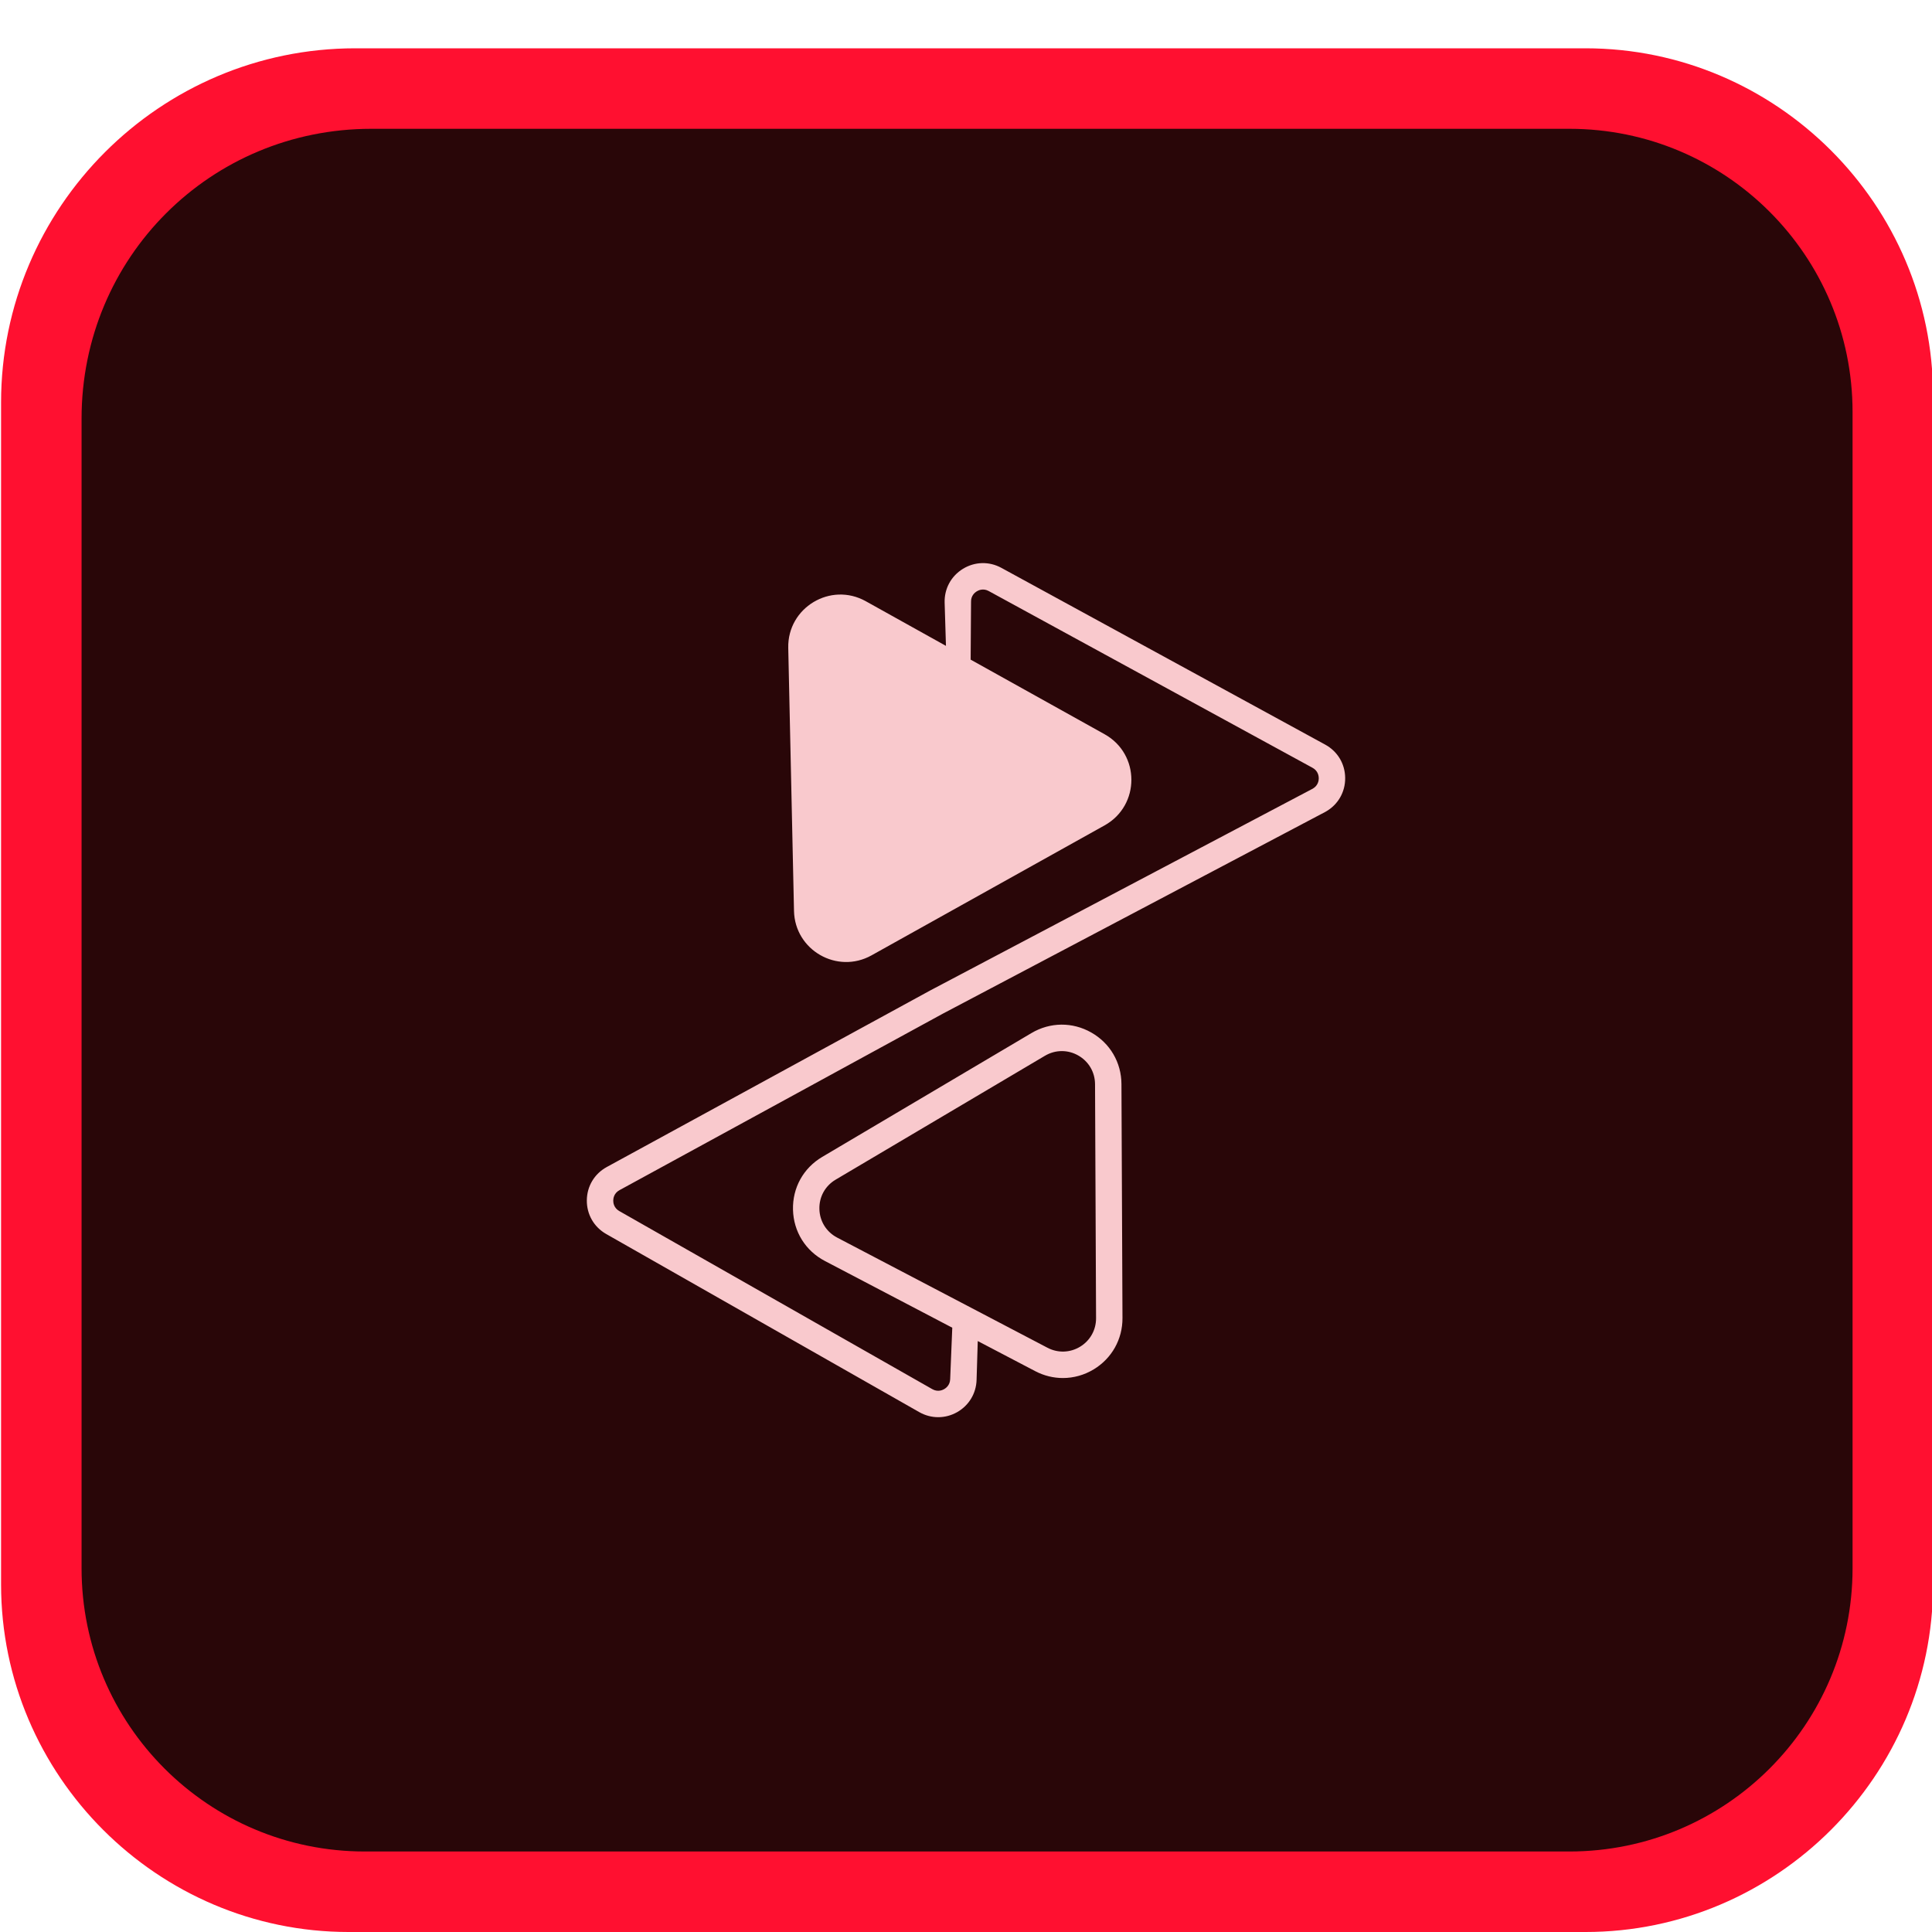
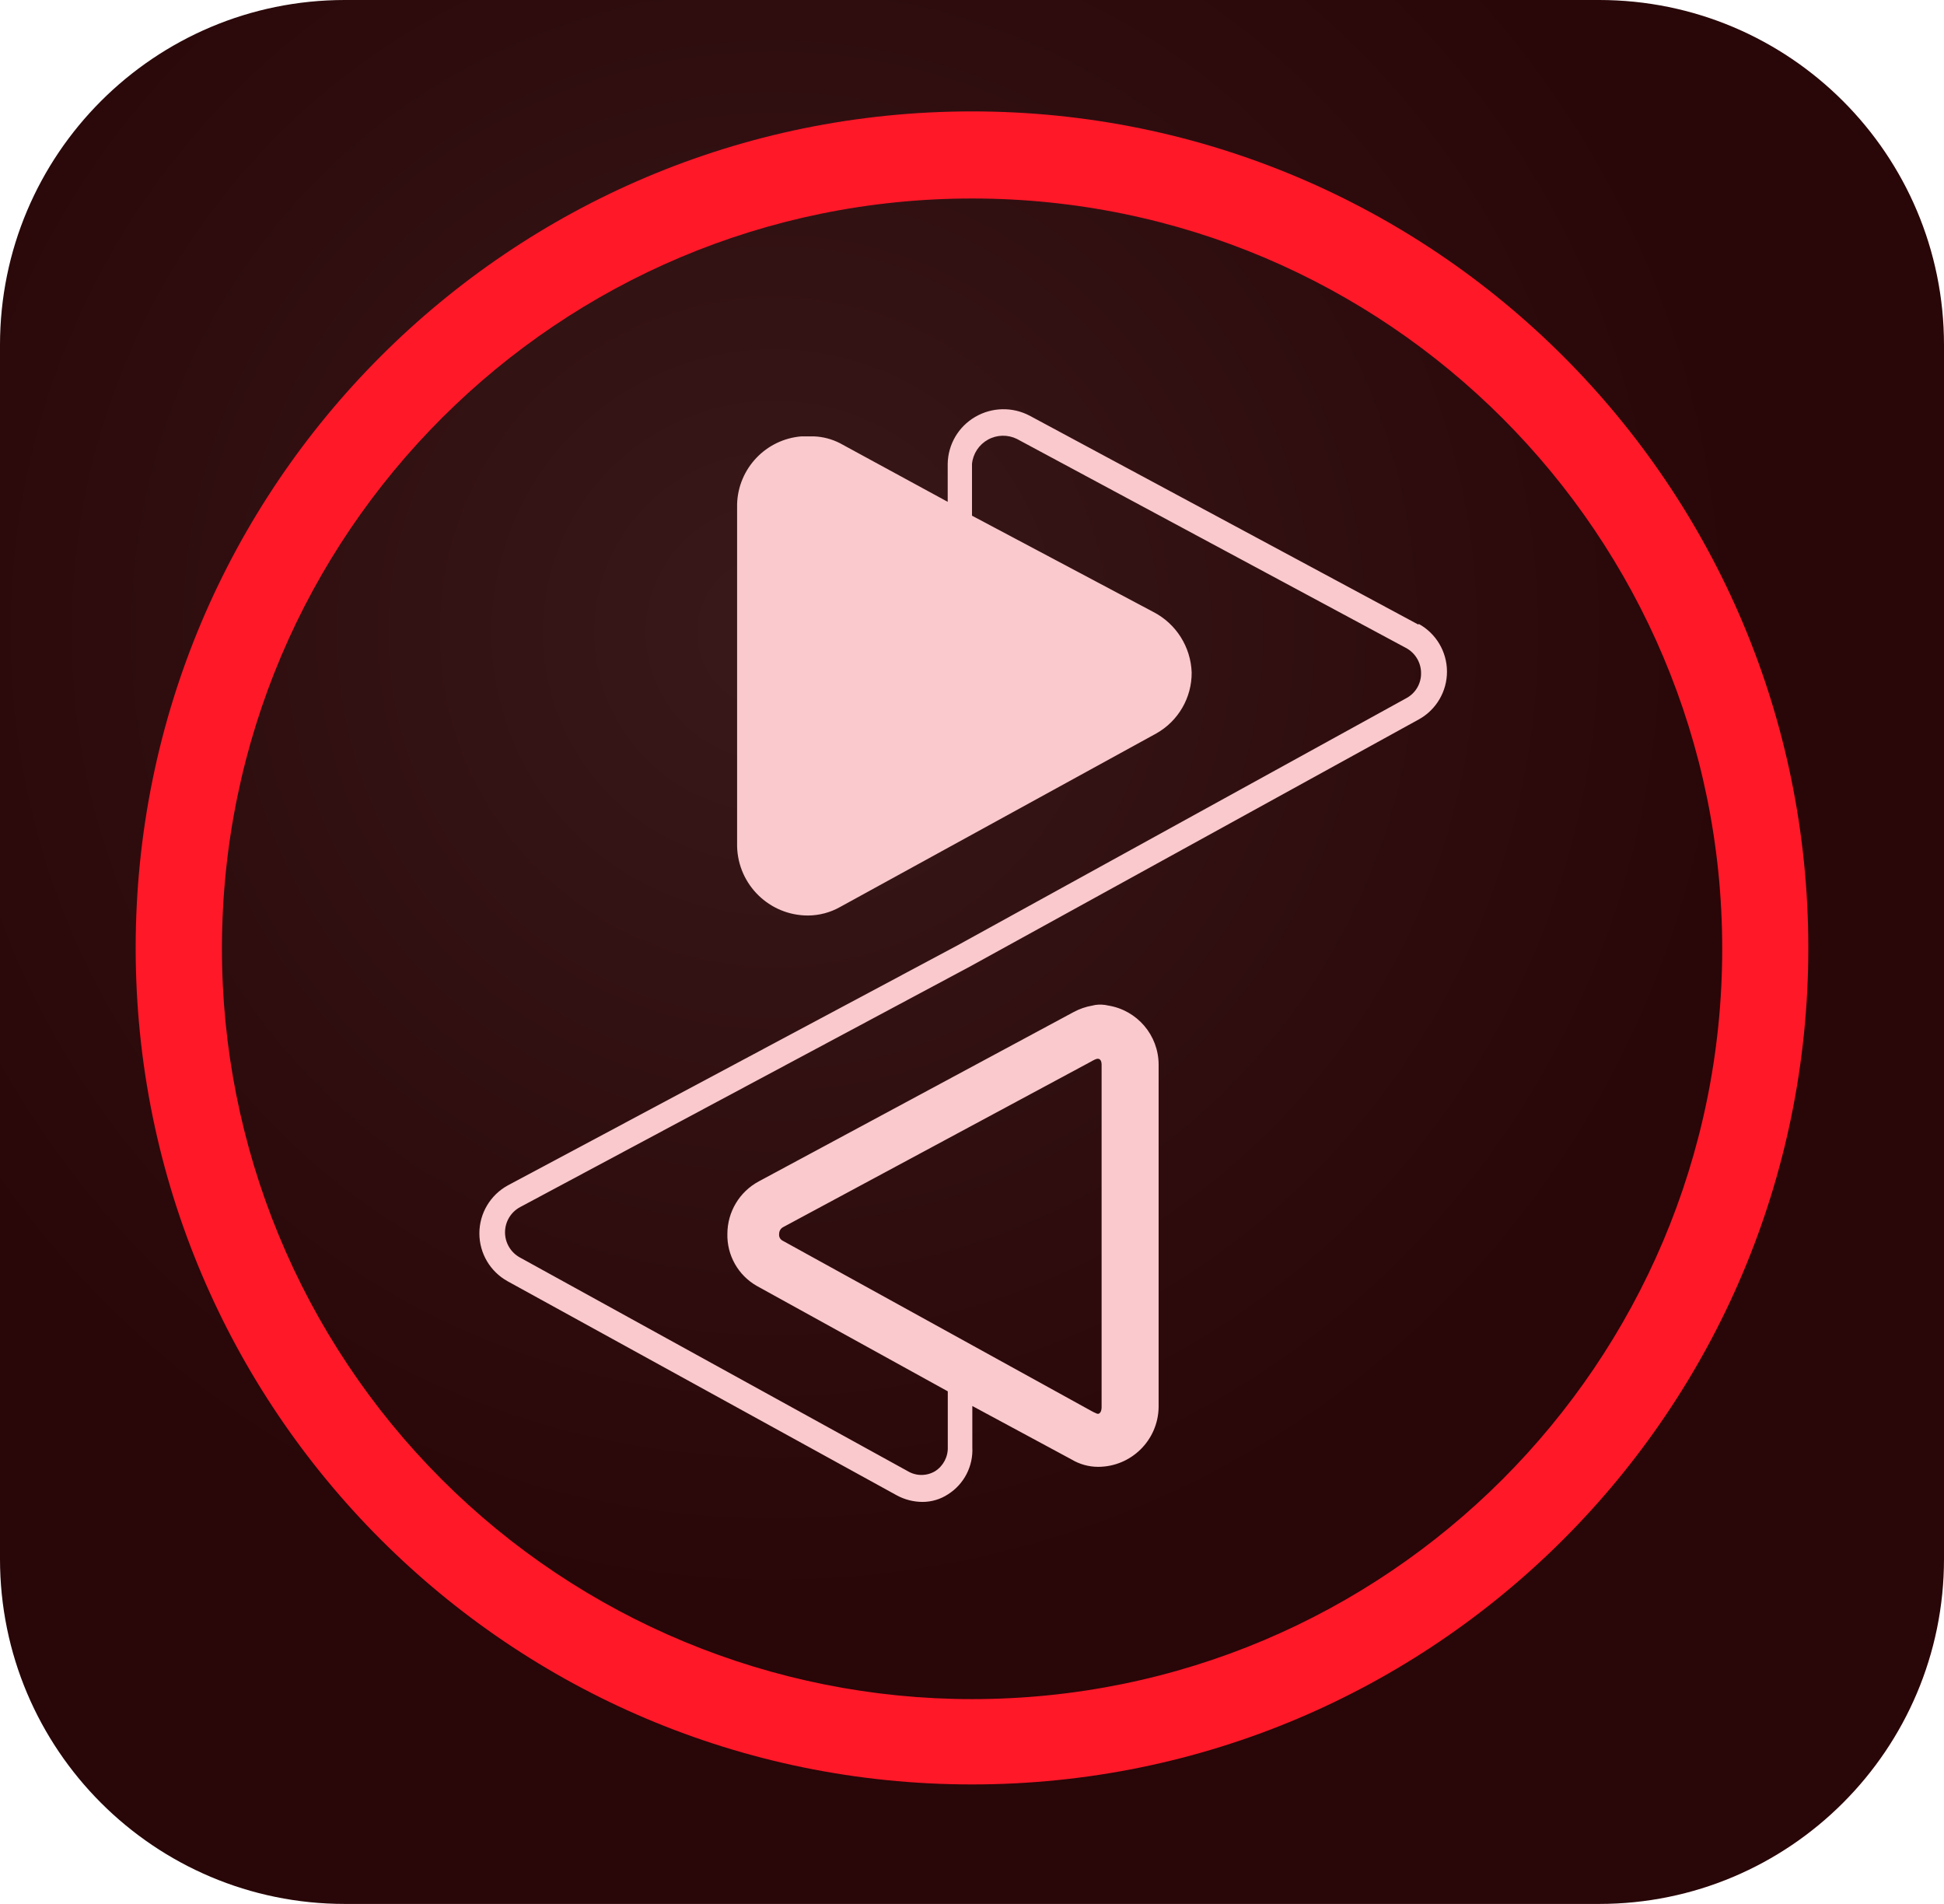
- <svg xmlns="http://www.w3.org/2000/svg" enable-background="new 0 0 512 512" version="1" viewBox="0 0 512 512">
-   <path fill="#FF1030" d="M94.15,12.8h326.016c50.665,0,92.118,41.453,92.118,92.118v314.965c0,50.665-41.453,92.118-92.118,92.118    H92.401c-50.665,0-92.118-41.453-92.118-92.118V106.667C0.284,54.933,42.417,12.8,94.15,12.8" />
-   <path fill="#290608" d="M98.416,34.133h317.482c41.45,0,75.051,33.601,75.051,75.051v306.431c0,41.45-33.602,75.051-75.051,75.051    H96.667c-41.45,0-75.051-33.601-75.051-75.051V110.933C21.616,68.267,55.749,34.133,98.416,34.133" />
-   <path fill="#F9C9CD" d="M351.188,197.328l-85.813-46.84c-3.238-1.767-7.049-1.67-10.193,0.261s-4.955,5.286-4.843,8.975   l0.348,11.439l-21.249-11.835c-9.33-5.196-20.778,1.701-20.544,12.378l1.525,69.702c0.228,10.413,11.455,16.842,20.551,11.769   l61.769-34.45c9.456-5.274,9.452-18.878-0.007-24.146l-38.255-21.306l2.753,1.533l0.106-15.296   c-0.051-1.657,1.038-2.508,1.509-2.797c0.47-0.29,1.722-0.877,3.177-0.081l85.813,46.84c1.476,0.805,1.646,2.194,1.651,2.753   c0.005,0.555-0.139,1.926-1.562,2.76l-101.298,53.439l0-0.001l-85.814,46.84c-3.283,1.793-5.263,5.096-5.296,8.836   s1.888,7.078,5.14,8.929l82.953,47.196c1.573,0.895,3.3,1.343,5.029,1.343c1.708,0,3.418-0.438,4.978-1.313   c3.138-1.762,5.077-4.961,5.187-8.559l0.314-10.303l15.227,7.976c2.322,1.217,4.833,1.822,7.338,1.822   c2.834,0,5.66-0.775,8.196-2.317c4.776-2.904,7.614-7.976,7.59-13.566l-0.271-62.017c-0.025-5.731-3.017-10.841-8.002-13.669   c-4.984-2.828-10.906-2.773-15.838,0.146l-55.46,32.825c-5,2.959-7.896,8.193-7.745,14.002s3.314,10.886,8.461,13.582   l35.831,18.768l-2.082-1.091l-0.556,13.628c-0.049,1.616-1.146,2.403-1.616,2.667c-0.469,0.265-1.712,0.79-3.118-0.009   l-82.953-47.196c-1.46-0.831-1.607-2.223-1.602-2.783c0.005-0.56,0.176-1.948,1.65-2.753l85.682-46.769l101.399-53.494l0.099-0.054   c3.251-1.85,5.172-5.188,5.139-8.929S354.471,199.12,351.188,197.328z M217.148,320.413c-0.084-3.234,1.528-6.148,4.313-7.797   l55.459-32.825h0.001c1.396-0.827,2.937-1.241,4.478-1.241c1.487,0,2.978,0.387,4.341,1.16c2.776,1.574,4.442,4.42,4.456,7.611   l0.271,62.016c0.014,3.113-1.566,5.938-4.227,7.555c-2.661,1.616-5.894,1.72-8.649,0.275l-55.731-29.191   C218.994,326.475,217.232,323.647,217.148,320.413z" />
+ <svg xmlns="http://www.w3.org/2000/svg" viewBox="0 0 240 235">
+   <defs>
+     <style>.a{fill:url(#a);}.b{fill:#ff1828;fill-rule:evenodd;}.c{fill:#f9c9cd;}</style>
+     <radialGradient id="a" cx="350.92" cy="-19.1" r="143.79" gradientTransform="matrix(1.09, 0, 0, -1.09, -286.91, 57.22)" gradientUnits="userSpaceOnUse">
+       <stop offset="0" stop-color="#39191a" />
+       <stop offset="0.77" stop-color="#290608" />
+     </radialGradient>
+   </defs>
+   <rect class="a" width="240" height="235" rx="42.58" />
+   <path class="b" d="M16.75,117A103.25,103.25,0,1,0,120,13.75,103.25,103.25,0,0,0,16.75,117Zm10.65,0A92.61,92.61,0,1,1,120,209.72,92.61,92.61,0,0,1,27.4,117h0Z" />
+   <path class="c" d="M175.12,77.1l-48-25.79a6.92,6.92,0,0,0-6.73.15A6.82,6.82,0,0,0,117,57.25v4.69L103.69,54.7a7.7,7.7,0,0,0-3.22-.84H98.94A8.65,8.65,0,0,0,91,62.21v42.27A8.75,8.75,0,0,0,99.75,113a8.15,8.15,0,0,0,4-1.07l39-21.4A8.57,8.57,0,0,0,147.12,83a8.75,8.75,0,0,0-4.72-7.46L120,63.65v-6.4a3.86,3.86,0,0,1,5.55-3.07l48,25.78a3.52,3.52,0,0,1,1.89,3.1,3.45,3.45,0,0,1-1.81,3.11l-55.47,30.54L62.68,146.32a6.75,6.75,0,0,0,0,11.83l48,26.4a6.71,6.71,0,0,0,3.22.83,5.73,5.73,0,0,0,3.14-.94,6.46,6.46,0,0,0,3-5.8v-5.1l12.25,6.6a6.4,6.4,0,0,0,3.27.91,7.48,7.48,0,0,0,7.48-7.37V131.42a7.4,7.4,0,0,0-6.24-7.31A3.88,3.88,0,0,0,136,124h-.37a3.42,3.42,0,0,0-.78.12,7.55,7.55,0,0,0-2.31.8l-38.87,20.9a7.36,7.36,0,0,0-3.87,6.45,7.2,7.2,0,0,0,3.65,6.46l23.56,13v6.86a3.39,3.39,0,0,1-1.57,3,3.29,3.29,0,0,1-3.36,0l-47.93-26.4a3.54,3.54,0,0,1,.06-6.2l55.48-29.66,55.5-30.55A6.73,6.73,0,0,0,175.14,77ZM96.19,152.3a.93.93,0,0,1,.5-.84l37.93-20.39a5.77,5.77,0,0,1,.55-.29c.59-.29.83.09.83.64v42.27c0,.56-.26,1-.7.74l-.37-.17L96.61,153.13A.81.81,0,0,1,96.19,152.3Z" />
</svg>
